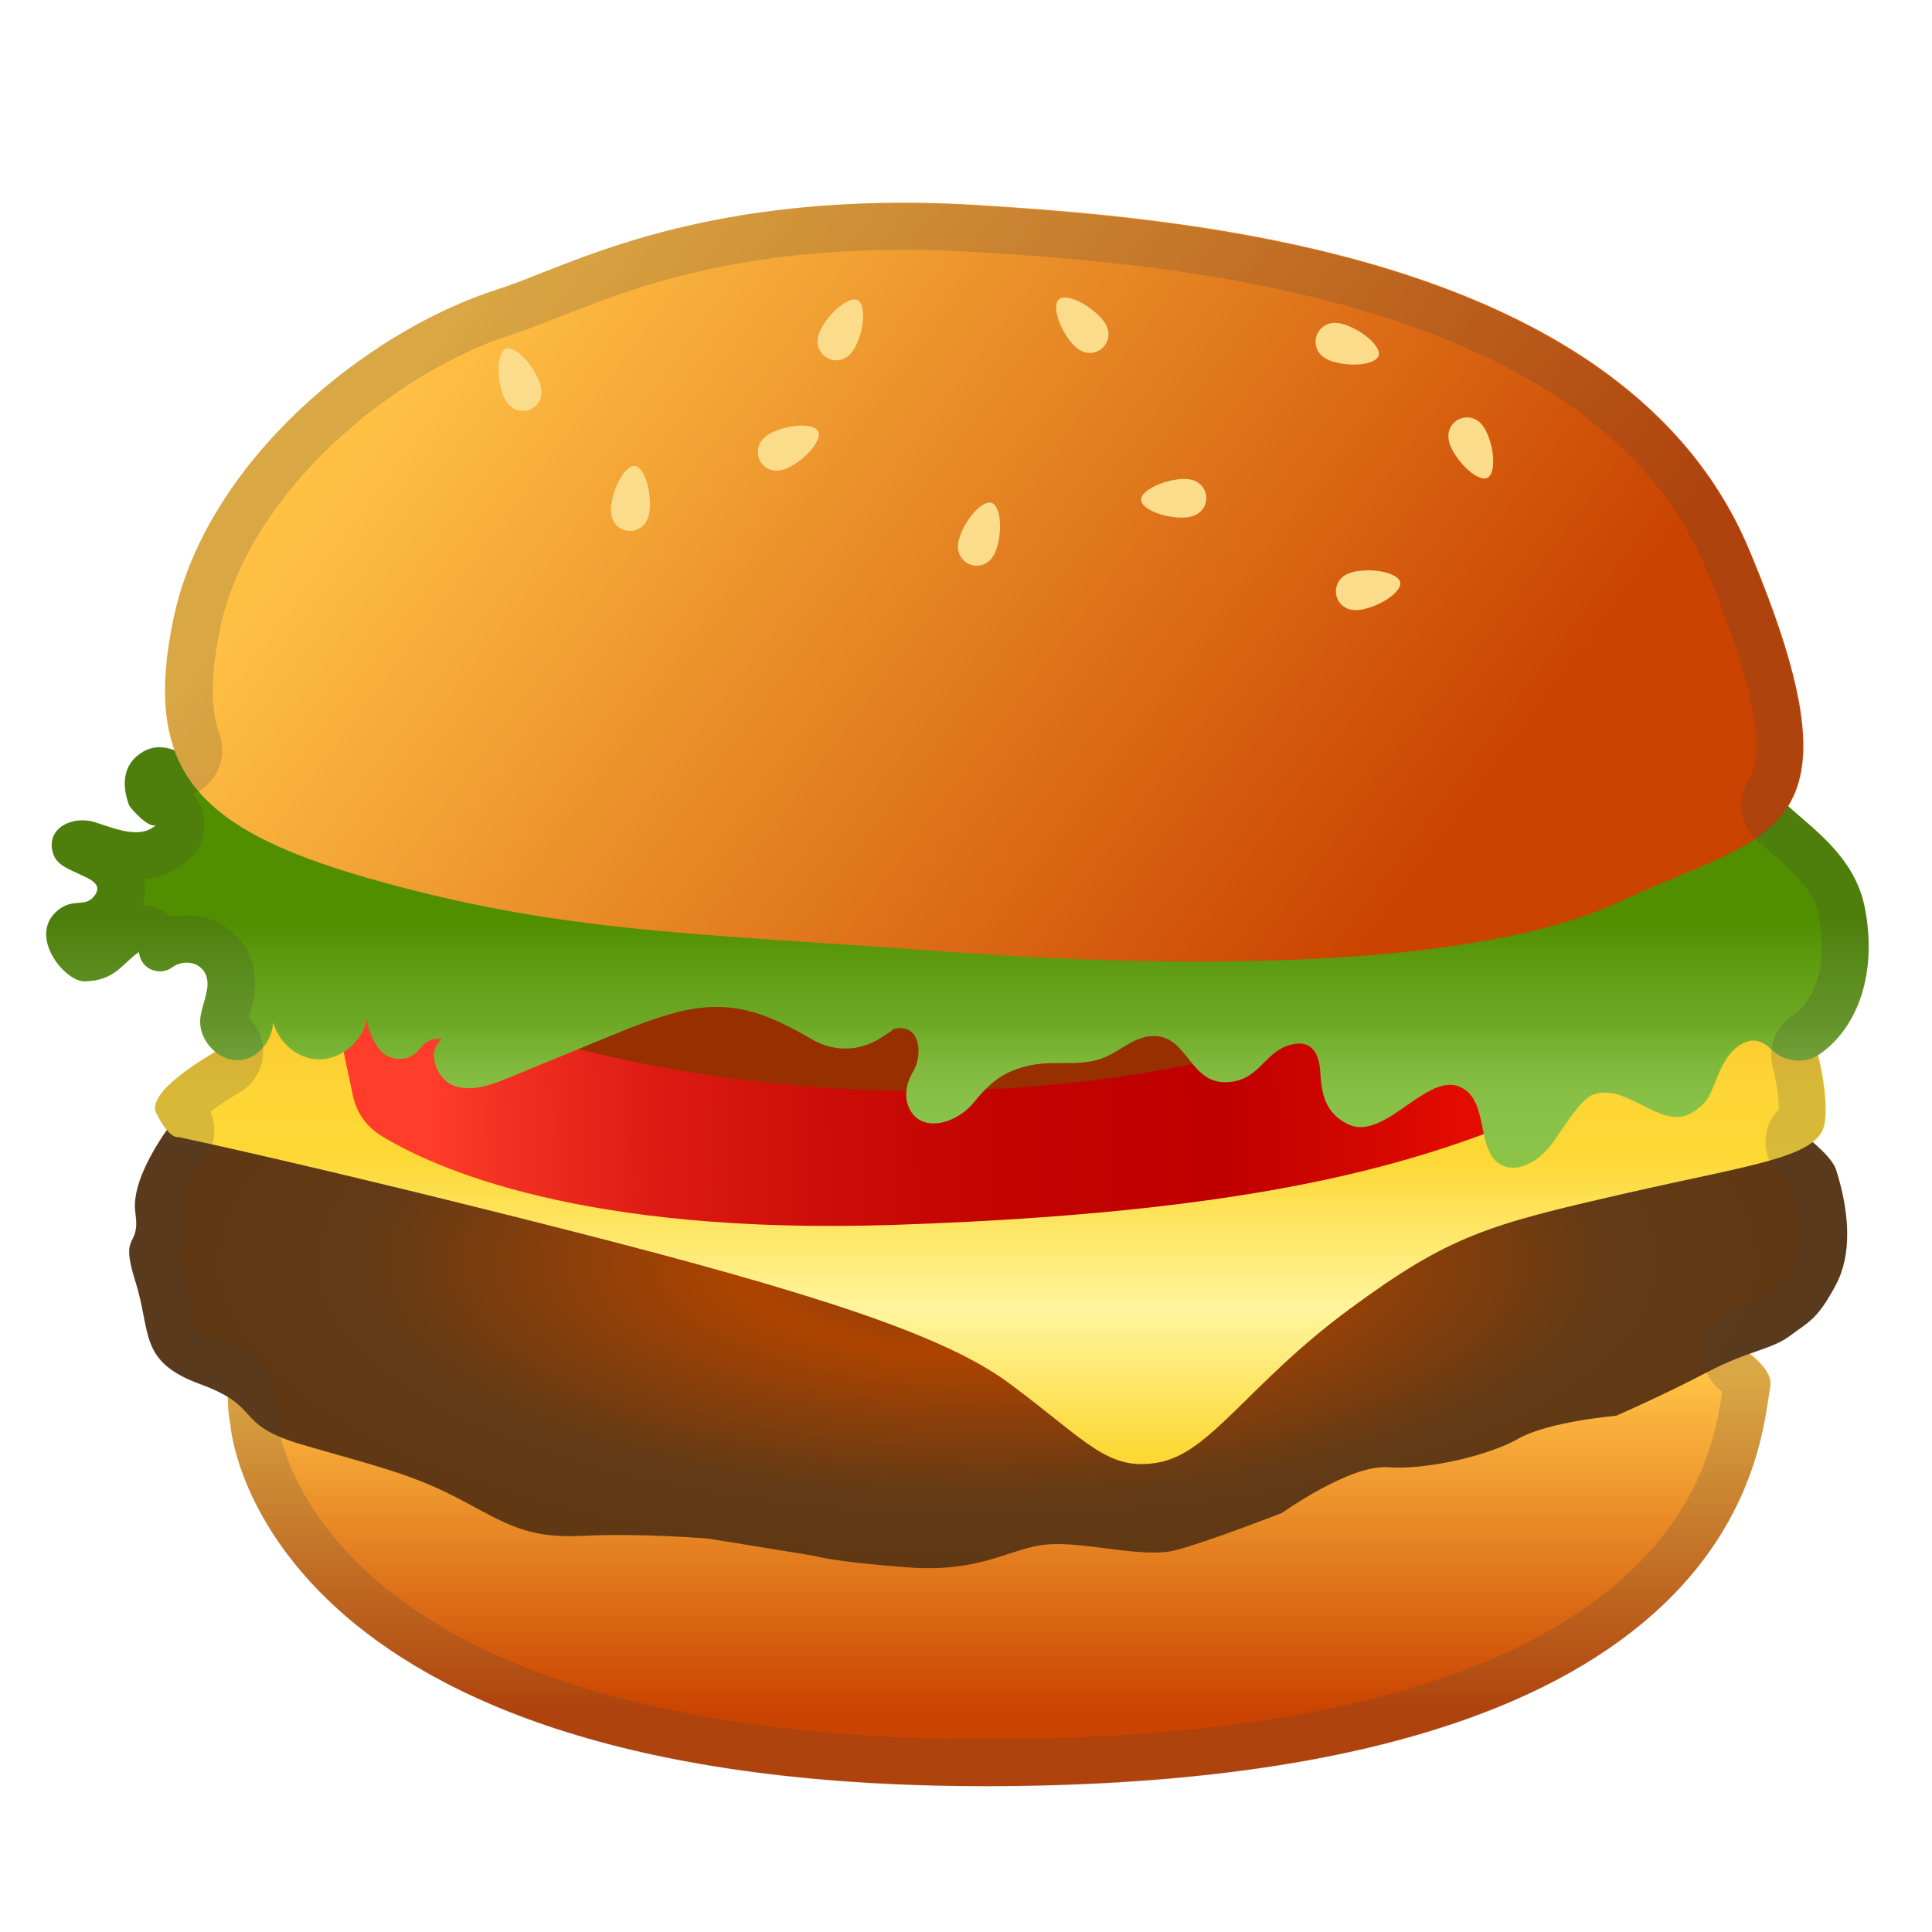
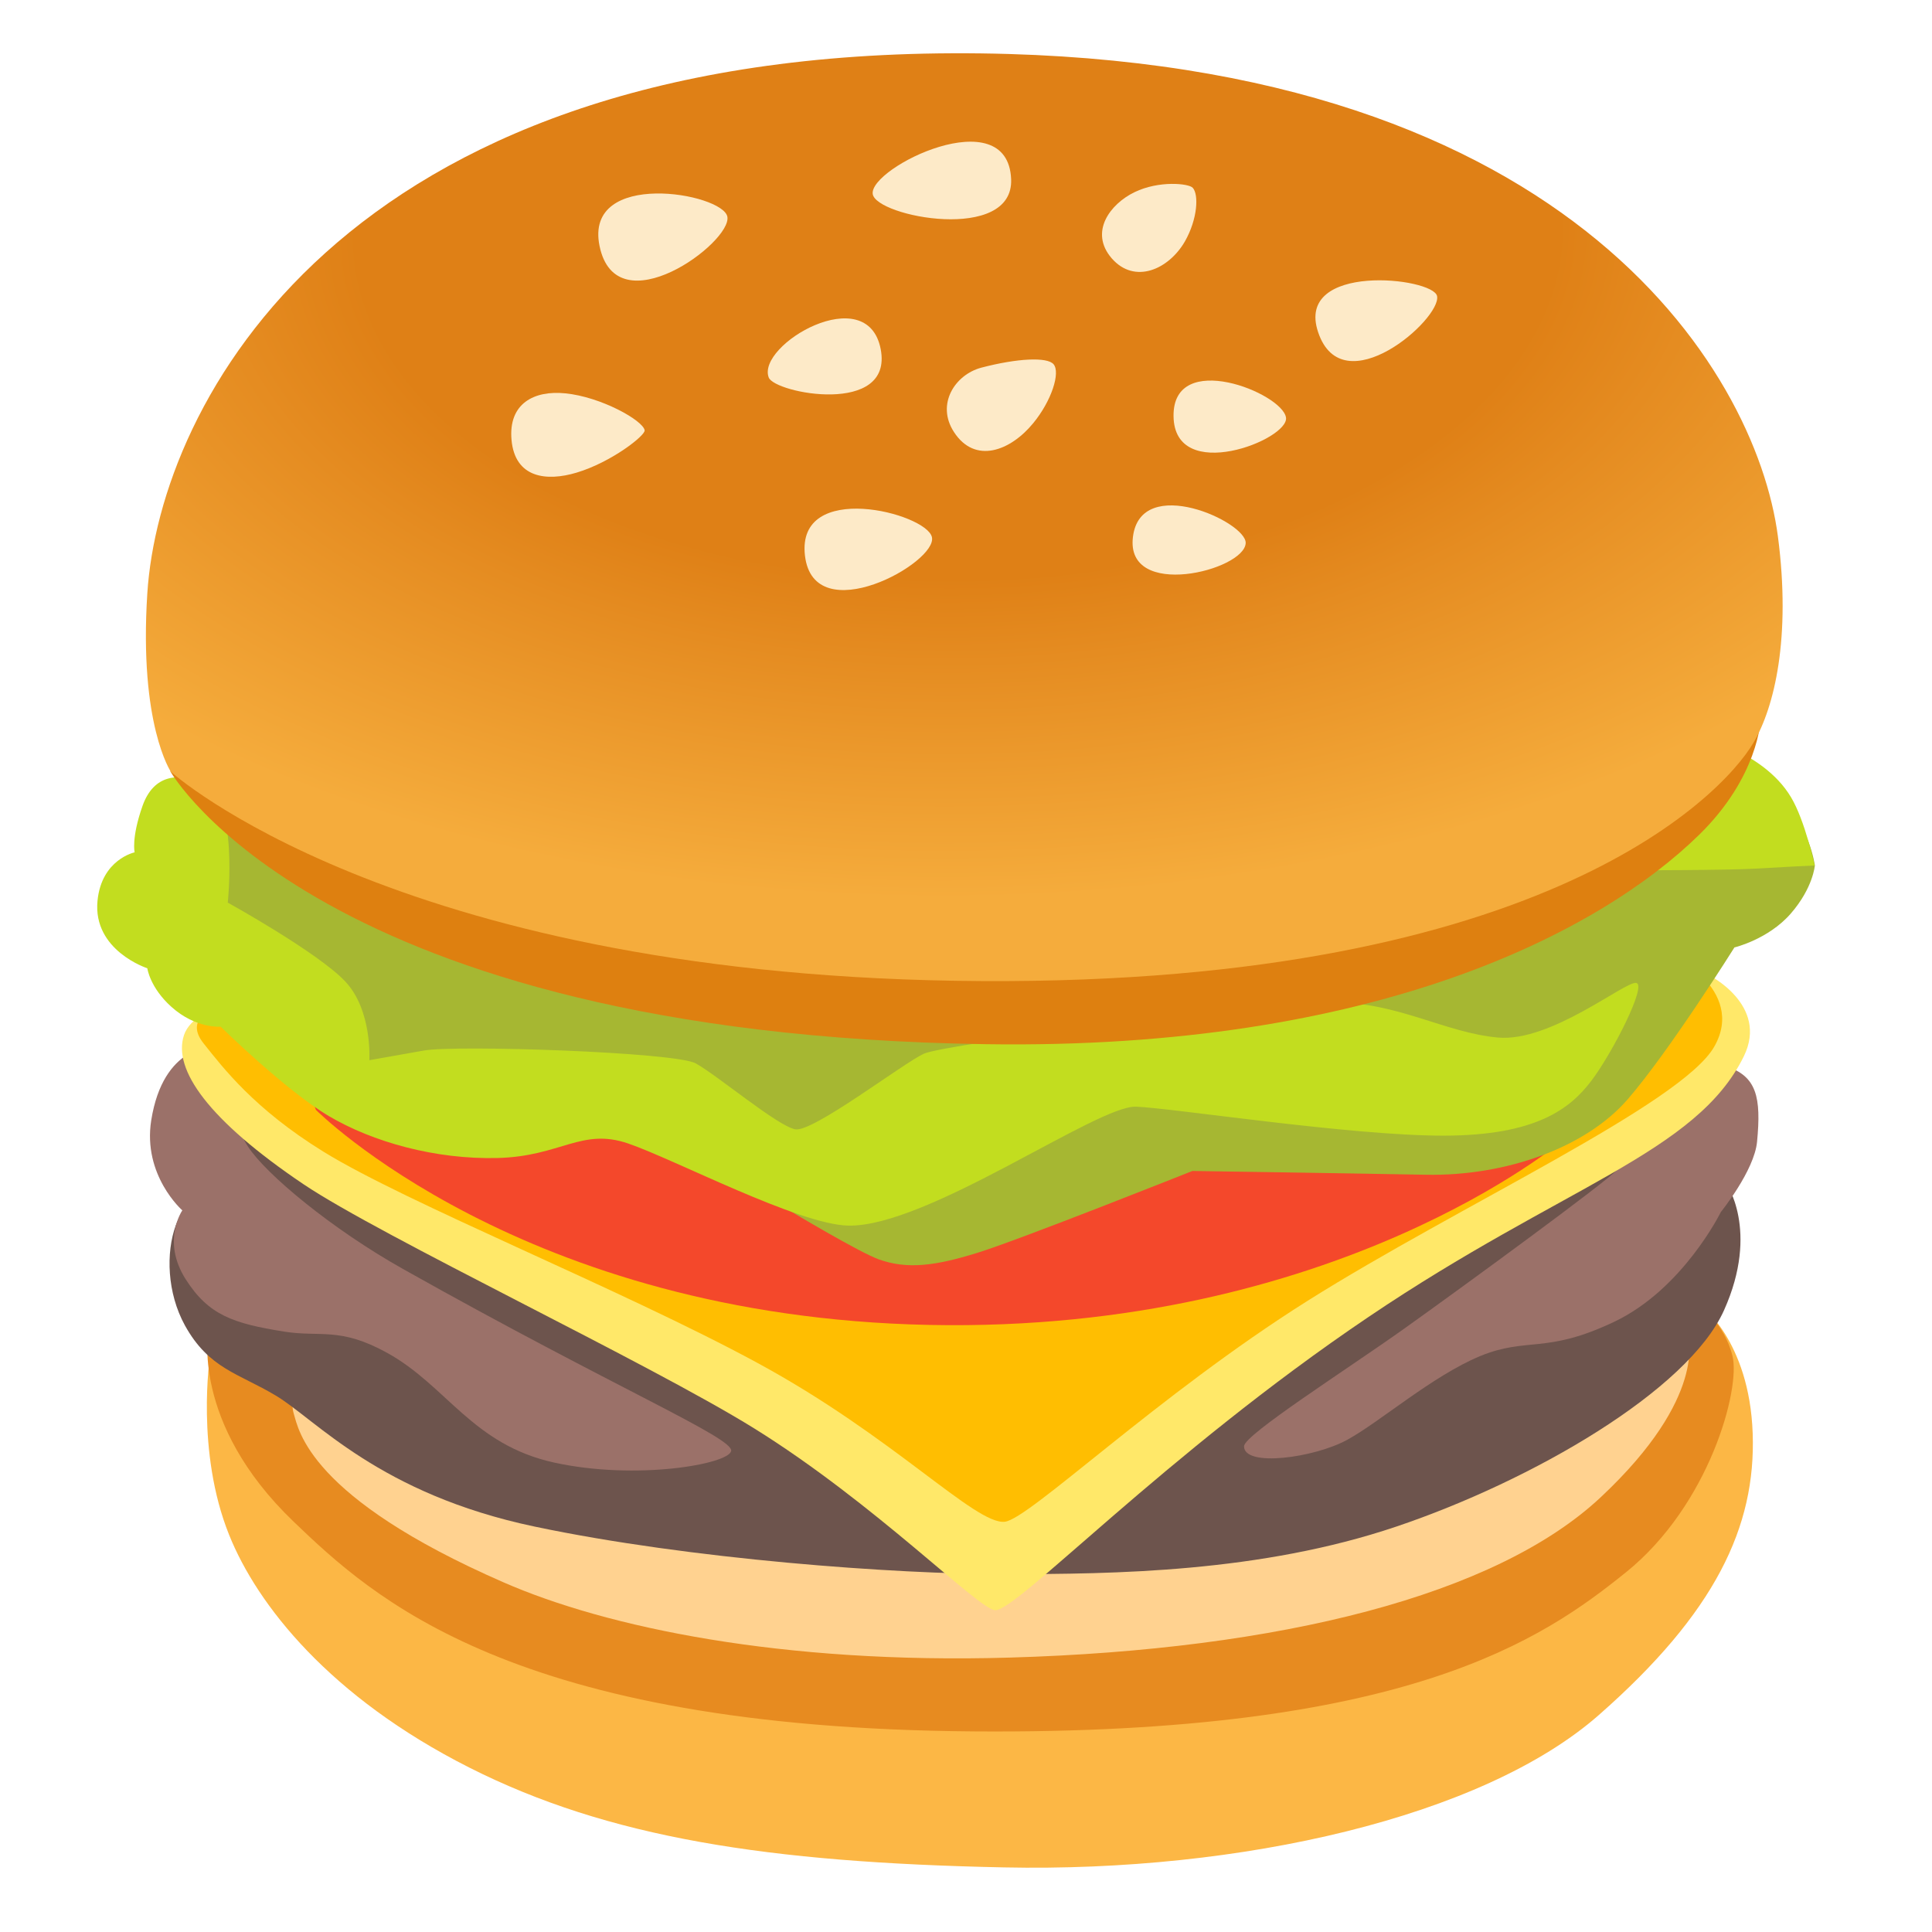
- <svg xmlns="http://www.w3.org/2000/svg" viewBox="0 0 128 128">
-   <linearGradient id="a" x1="66.207" x2="66.207" y1="91.48" y2="117.4" gradientUnits="userSpaceOnUse">
-     <stop offset="0" stop-color="#FFC044" />
-     <stop offset=".847" stop-color="#CA4300" />
-   </linearGradient>
-   <path fill="url(#a)" d="M15.27 94.4s1.62 24.29 51.1 23.93 50.2-22.67 50.92-26.45-18.53-11.34-54.16-9.72-49.82 2.15-47.86 12.24z" />
-   <radialGradient id="b" cx="65.458" cy="84.615" r="57.048" gradientTransform="matrix(1 0 0 .3802 0 51.423)" gradientUnits="userSpaceOnUse">
-     <stop offset="0" stop-color="#583223" />
-     <stop offset=".101" stop-color="#7B3915" />
-     <stop offset=".225" stop-color="#A04106" />
-     <stop offset=".291" stop-color="#AE4400" />
-     <stop offset=".321" stop-color="#A84302" />
-     <stop offset=".724" stop-color="#623A15" />
-     <stop offset=".946" stop-color="#603813" />
+ <svg xmlns="http://www.w3.org/2000/svg" version="1.1" id="Layer_2" x="0px" y="0px" viewBox="0 0 128 128" style="enable-background:new 0 0 128 128;" xml:space="preserve">
+   <path style="fill:#FCB745;" d="M13.91,89.87c0,0-0.96,6.28,1.27,11.82c1.86,4.64,6.68,10.75,15.9,15.41s19.81,6.3,35.44,6.62  c15.63,0.33,31.69-3.32,39.4-10.09c7.72-6.78,10.42-12.48,10.2-18.67c-0.22-6.19-3.51-8.54-3.51-8.54L13.91,89.87z" />
+   <path style="fill:#E78B20;" d="M18.38,83.56l-4.56,4.56c0,0-1.24,6.1,5.64,12.7c5.21,4.99,14.43,13.66,45.05,13.89  c28.66,0.22,37.67-6.08,43.2-10.53c5.54-4.45,7.62-12.18,7.07-14.35c-0.54-2.17-2.24-3.42-2.24-3.42L18.38,83.56z" />
+   <path style="fill:#FFD290;" d="M20.33,90.07c0,0-1.29,2.19-0.87,3.58c0.33,1.09,0.98,5.54,13.89,11.18  c6.83,2.99,18.45,5.43,33.54,4.99c17.9-0.52,32.24-4.12,39.18-10.64c7.11-6.67,5.75-10.64,5.75-10.64L20.33,90.07z" />
+   <path style="fill:#6D544D;" d="M16.64,74.87c0,0-4.28,4.36-4.99,6.3c-0.67,1.83-0.58,4.49,0.6,6.64c1.59,2.88,3.57,3.18,6.02,4.65  c2.65,1.58,6.84,6.51,17.15,8.68c10.31,2.17,23.88,3.15,31.15,3.15s16.93-0.11,25.94-3.15s19.32-9.01,21.71-14.33  c2.39-5.32,0.11-8.47,0.11-8.47l-5.21-3.47H16.64z" />
+   <path style="fill:#9B7169;" d="M14.14,69.34c0,0-3.32-0.15-4.12,4.88c-0.58,3.66,2.06,5.97,2.06,5.97s-1.4,2.01,0.22,4.56  c1.52,2.39,3.15,2.93,6.51,3.47c2.42,0.39,3.69-0.33,6.84,1.41c3.95,2.18,5.64,6.08,11.07,7.27s11.51,0.11,11.72-0.76  s-7.6-4.12-21.71-12.05c-4.76-2.67-9.12-6.3-10.31-8.14C15.23,74.11,14.14,69.34,14.14,69.34z" />
+   <path style="fill:#9B7169;" d="M82.42,95.82c0,1.41,4.67,0.76,6.84-0.43s5.64-4.23,8.79-5.54c3.15-1.3,4.34-0.11,8.9-2.28  c4.56-2.17,7.06-7.27,7.06-7.27s2.22-2.74,2.4-4.66c0.28-2.93-0.01-4.35-2.07-5c-2.06-0.65-6.55,6.1-7.2,6.86  c-0.65,0.76-10.27,7.79-14.07,10.5S82.42,95.06,82.42,95.82z" />
+   <path style="fill:#FFE869;" d="M18.38,65.65c0,0-5.43,0.65-6.19,2.93c-0.76,2.28,1.63,5.64,7.92,9.88  c5.16,3.47,22.84,11.82,29.85,16.17c8.03,4.99,14.83,11.96,15.96,12.05c1.41,0.11,11.2-10.29,24.75-19.43  c12.88-8.7,21.71-10.85,24.86-17.26c1.69-3.44-2.39-5.43-2.39-5.43L60.82,44.7L18.38,65.65z" />
+   <path style="fill:#FFBE01;" d="M66.57,100.82c1.62-0.18,10.09-8.36,20.08-14.65s24.75-13.03,26.92-16.82s-3.04-6.3-3.04-6.3  l-60.79-10.2l-35.6,14c0,0-1.95,0.65-0.65,2.28s3.36,4.34,7.92,7.16c5.54,3.43,19.76,9.12,28.76,14  C59.19,95.17,64.62,101.03,66.57,100.82z" />
+   <path style="fill:#F4482B;" d="M19.04,68.47l1.89,5.06c0,0,13.6,13.71,40.65,14.25c26.92,0.54,42.01-12.27,42.01-12.27l3.44-8.64  L19.04,68.47z" />
+   <path style="fill:#A6B732;" d="M54.5,76.83l-2.13,3.41c0,0,4.55,2.73,5.86,3.2c1.88,0.67,3.73,0.43,6.5-0.43  C67.5,82.16,79,77.58,79,77.58s9.51,0.14,15.48,0.25c5.29,0.1,10.59-1.8,13.36-5s7.07-10.06,7.07-10.06s2.24-0.53,3.73-2.24  s1.6-3.2,1.6-3.2s-0.43-2.88-2.02-3.62c-1.6-0.75-72.86-5.11-72.86-5.11l-28.55,2.13L12,60.64l15.87,13.53l22.37,1.28L54.5,76.83z" />
+   <path style="fill:#C2DD1F;" d="M13.49,51.91c-1.61-0.73-3.3-0.64-4.05,1.49c-0.75,2.13-0.52,3.07-0.52,3.07s-2.19,0.46-2.46,3.21  c-0.32,3.3,3.3,4.47,3.3,4.47s0.17,1.28,1.6,2.56c1.63,1.46,3.26,1.31,3.26,1.31s4.3,4.23,7.18,5.93s7.03,2.88,11.19,2.77  s5.54-2.02,8.63-0.96S52.9,81.13,56.2,81.2c5.22,0.11,16.51-7.99,19.07-7.88c2.56,0.11,14.17,1.92,20.35,1.92s8.42-1.81,9.8-3.62  c1.38-1.81,3.73-6.39,2.98-6.5c-0.75-0.11-5.65,3.94-9.16,3.62c-3.52-0.32-6.6-2.34-10.97-2.34c-4.37,0-25.67,2.77-27.06,3.41  s-7.35,5.22-8.52,5.01c-1.17-0.21-5.22-3.62-6.6-4.37s-15.91-1.23-18-0.85c-1.5,0.27-3.62,0.64-3.62,0.64s0.21-3.3-1.6-5.22  c-1.81-1.92-7.78-5.22-7.78-5.22S15.83,52.97,13.49,51.91z" />
+   <path style="fill:#C2DD1F;" d="M107.97,57.66c0,0,6.5,0,8.31-0.11c1.81-0.11,3.94-0.21,3.94-0.21s-0.62-2.95-1.56-4.52  c-1.92-3.22-6.54-4.11-6.54-4.11L107.97,57.66z" />
+   <path style="fill:#DE8010;" d="M12,47.97l-0.71,3.14c0,0,9.83,17.41,54.01,18.07c25.86,0.39,40.72-7.46,47.28-13.88  c3.93-3.85,4.06-7.59,4.06-7.59L12,47.97z" />
+   <radialGradient id="SVGID_1_" cx="63.467" cy="15.525" r="44.042" gradientTransform="matrix(0.0112 0.9999 -1.7423 0.0196 89.8031 -48.2417)" gradientUnits="userSpaceOnUse">
+     <stop offset="0.517" style="stop-color:#DF8016" />
+     <stop offset="0.643" style="stop-color:#E58C21" />
+     <stop offset="1" style="stop-color:#F5AC3C" />
  </radialGradient>
-   <path fill="url(#b)" d="M11.49 74.28s-2.88 3.6-2.52 6.06-1.08 1.14 0 4.55.18 5.31 4.32 6.82 2.16 2.65 6.66 3.98 7.2 1.89 10.44 3.6 4.5 2.65 8.28 2.46 8.28.19 8.28.19l7.02 1.14s1.08.38 6.12.76 6.84-1.33 9.36-1.52 6.3.95 8.46.38 7.02-2.46 7.02-2.46 4.5-3.22 7.02-3.03 6.66-.76 8.64-1.89c1.98-1.14 6.48-1.52 6.48-1.52s3.06-1.33 5.94-2.84c2.88-1.52 4.32-1.52 5.58-2.46 1.26-.95 1.81-1.05 3.06-3.41 1.05-2 .9-4.74 0-7.58s-15.12-10.23-15.12-10.23L22.14 63.3 11.49 74.28z" />
-   <linearGradient id="c" x1="65.618" x2="65.618" y1="65.55" y2="96.368" gradientUnits="userSpaceOnUse">
-     <stop offset=".005" stop-color="#FBC02D" />
-     <stop offset=".081" stop-color="#FCCA30" />
-     <stop offset=".209" stop-color="#FDD534" />
-     <stop offset=".36" stop-color="#FDD835" />
-     <stop offset=".69" stop-color="#FFF59D" />
-     <stop offset="1" stop-color="#FDD835" />
-   </linearGradient>
-   <path fill="url(#c)" d="M16.19 68.62s-6.73 3.33-5.83 5.13 1.45 1.58 1.45 1.58 9.04 1.9 25.77 6.16 25.07 7.04 29.26 10.14c5.22 3.87 6.55 5.9 9.97 5.25s5.94-5.24 12.6-10.15 9.21-5.59 18.26-7.66c8.55-1.96 12.87-2.38 13.23-4.67s-.9-7.64-2.52-8.46-81.51-.49-81.51-.49c-16.74-.66-20.68 3.17-20.68 3.17z" />
-   <linearGradient id="d" x1="28.444" x2="110.17" y1="68.947" y2="68.947" gradientTransform="rotate(-1.146 69.791 62.22)" gradientUnits="userSpaceOnUse">
-     <stop offset="0" stop-color="#FF3D2A" />
-     <stop offset=".041" stop-color="#F63424" />
-     <stop offset=".174" stop-color="#DD1D14" />
-     <stop offset=".314" stop-color="#CC0D09" />
-     <stop offset=".464" stop-color="#C10302" />
-     <stop offset=".64" stop-color="#BE0000" />
-     <stop offset=".99" stop-color="#FF1500" />
-   </linearGradient>
-   <path fill="url(#d)" d="M22.94 60.59l-.93 5.52 1.37 6.48c.23 1.1.9 2.06 1.85 2.64 3.46 2.13 13.29 6.62 34.05 5.92 27.09-.91 36.7-4.83 45.15-8.53 6.74-2.95 7.93-12.68 8.14-16.5-26.58 16.74-61.82 17.5-89.63 4.47z" />
-   <path fill="#972F00" d="M108.22 58.69c.02-.89 0-1.43 0-1.43l-81.98-.38-1.18 8.17c26.15 11.2 58.87 9.62 83.16-6.36z" />
-   <linearGradient id="e" x1="63.443" x2="63.443" y1="61.032" y2="78.598" gradientUnits="userSpaceOnUse">
-     <stop offset="0" stop-color="#518F00" />
-     <stop offset=".197" stop-color="#619E15" />
-     <stop offset=".404" stop-color="#6FAA27" />
-     <stop offset=".424" stop-color="#72AD2B" />
-     <stop offset=".547" stop-color="#80B93C" />
-     <stop offset=".678" stop-color="#88C147" />
-     <stop offset=".833" stop-color="#8BC34A" />
-     <stop offset="1" stop-color="#8CC63F" />
-   </linearGradient>
-   <path fill="url(#e)" d="M10.38 54.62c-1.04 1.02-2.7.3-4.07-.14s-3.06.25-2.87 1.72c.13.98.81 1.24 1.68 1.65.87.4 1.73.73 1.13 1.51-.62.81-1.39.09-2.44.97-2 1.68.48 4.73 1.81 4.69 2.03-.06 2.47-1.19 3.58-1.94l.03.16c.19.98 1.33 1.44 2.15.87l.07-.05c.68-.47 1.67-.36 2.1.35.54.9-.17 2.01-.28 3.06-.15 1.5 1.28 2.95 2.72 2.76s2.48-1.95 1.98-3.37c0 1.63 1.31 3.14 2.87 3.31s3.14-1.03 3.46-2.63c.1.71.39 1.38.81 1.95.65.88 2.04.89 2.69.01.35-.48.91-.79 1.47-.64-1.03.74-.4 2.61.78 3.06s2.47-.03 3.64-.51c2.16-.89 4.33-1.78 6.49-2.67 1.49-.61 2.99-1.23 4.54-1.64 3.77-1 6.14.06 9.13 1.79 1.36.79 3.04.77 4.38-.05.5-.31.9-.57.97-.67 1.82-.43 1.95 1.74 1.29 2.84-.44.73-.62 1.62-.26 2.4.79 1.71 3.14 1.04 4.25-.33 1.08-1.32 1.9-2.03 3.52-2.44 1.73-.44 3.36.05 4.93-.49 1.26-.43 2.14-1.49 3.47-1.51 2.28-.04 2.4 3.09 4.79 3.06 2.18-.03 2.5-1.87 4.12-2.42 1.43-.48 2.09.28 2.17 1.83s.42 2.64 1.76 3.34c2.6 1.36 5.56-4.01 7.89-2.2 1.46 1.13.72 4.06 2.34 4.93.97.52 2.16-.12 2.94-.91s2.1-3.35 3.13-3.74c2.24-.86 4.5 2.43 6.56 1.19.98-.59 1.17-1.1 1.6-2.19.42-1.09 1.05-2.26 2.14-2.55.52-.14 1.08.1 1.45.49.85.88 2.24 1.08 3.25.38 2.63-1.82 3.84-5.53 3-9.75-1.06-5.32-7.4-6.79-6.86-9.96-3.49 1.84-4.56 3.47-8.25 2.13-1.77-.64-3.48-1.66-5.36-1.67-3.19-.01-5.67 2.82-8.68 3.91-2.83 1.03-5.98.44-8.78-.69-2.79-1.13-5.36-2.78-8.12-3.99-5.73-2.51-12.26-3.01-18.28-1.41-4.51 1.2-8.97 3.56-13.57 2.82-3.37-.54-6.28-2.69-9.47-3.93-6.92-2.67-13.54 3.83-20.35 4.2-2.27.12-4.46-3.33-6.74-1.42-1.06.89-.91 2.25-.53 3.25.12.26 1.42 1.68 1.83 1.28z" />
-   <linearGradient id="f" x1="32.417" x2="101.99" y1="18.37" y2="70.162" gradientUnits="userSpaceOnUse">
-     <stop offset="0" stop-color="#FFC044" />
-     <stop offset=".847" stop-color="#CA4300" />
-   </linearGradient>
-   <path fill="url(#f)" d="M33.09 19.13c-8.9 2.81-19.43 11.52-21.59 21.83s1.68 14.16 13.92 17.51 20.87 3.36 36.95 4.56c16.07 1.2 35.51 1.2 45.11-3.36s16.55-3.84 8.4-23.27-36.7-21.9-50.64-22.79c-18.72-1.2-27.59 4.08-32.15 5.52z" />
-   <g fill="#FADC8B">
-     <path d="M35.73 25.28c.41 1.05-.14 1.67-.65 1.86-.49.19-1.32.13-1.74-.94-.48-1.25-.39-2.87.18-3.09s1.73.93 2.21 2.17zM52.24 30.98c-1.01.5-1.67 0-1.91-.49-.23-.47-.24-1.31.79-1.82 1.2-.59 2.82-.64 3.09-.09.27.56-.77 1.81-1.97 2.4zM43.04 33.81c-.12 1.12-.88 1.42-1.43 1.36-.52-.05-1.24-.49-1.12-1.63.14-1.33.96-2.73 1.57-2.67.6.06 1.11 1.61.98 2.94zM56.66 22.99c-.52 1-1.34.99-1.83.74-.46-.24-.97-.91-.44-1.93.62-1.19 1.9-2.19 2.44-1.91.54.29.45 1.91-.17 3.1zM88.26 23.94c-1.07-.34-1.21-1.15-1.04-1.68.16-.5.73-1.11 1.82-.77 1.27.4 2.48 1.49 2.3 2.07-.19.6-1.8.78-3.08.38zM72.98 21.1c.75.84.45 1.61.04 1.97-.39.35-1.2.58-1.96-.28-.89-1-1.37-2.55-.91-2.96.45-.4 1.94.27 2.83 1.27zM96.16 29.69c-.49-1.01 0-1.67.49-1.91.47-.23 1.31-.24 1.81.79.59 1.2.63 2.83.08 3.09-.54.27-1.79-.77-2.38-1.97zM90.25 40.38c-1.1.22-1.62-.43-1.72-.96-.1-.51.1-1.33 1.23-1.55 1.31-.26 2.89.11 3.01.71.12.59-1.21 1.54-2.52 1.8zM78.37 31.73c1.12-.04 1.53.68 1.55 1.22.02.52-.31 1.29-1.46 1.34-1.34.05-2.84-.56-2.86-1.17s1.44-1.33 2.77-1.39zM66.01 36.4c-.36 1.06-1.18 1.19-1.7 1.01-.5-.17-1.1-.75-.73-1.84.43-1.27 1.54-2.45 2.12-2.25.59.19.74 1.81.31 3.08z" />
-   </g>
-   <path fill="#424242" d="M59.88 16.55c1.67 0 3.4.06 5.16.17 11.01.71 40.26 2.58 47.95 20.89 3.14 7.48 4.07 12.1 2.83 14.13-.78 1.28-.54 2.94.57 3.94.28.25.57.51.88.77 1.49 1.29 2.9 2.5 3.24 4.24.56 2.82-.07 5.35-1.61 6.51-.02.01-.05.03-.07.04a3.129 3.129 0 00-1.39 3.43c.31 1.21.41 2.23.41 2.82a3.113 3.113 0 00.2 4.53c.39.33.59.55.68.66.63 2.12.69 3.91.14 4.94-.69 1.31-.87 1.44-1.53 1.91-.2.14-.41.29-.64.47-.24.18-.63.32-1.36.58l-.46.16c-1.07.38-1.85 1.32-2.03 2.44s.26 2.26 1.16 2.96c.03.03.06.05.09.07-.39 2.57-1.23 7.81-7.03 12.74-7.84 6.67-21.54 10.13-40.71 10.27H65.3c-13.01 0-30.61-1.87-40.63-10.76-5.74-5.1-6.26-10.09-6.27-10.26-.01-.13-.03-.26-.05-.39-.08-.43-.12-.83-.12-1.19.02-1.1-.54-2.13-1.47-2.71-.66-.41-1.44-.78-2.38-1.12-1.46-.53-1.46-.53-1.78-2.21-.14-.72-.31-1.61-.63-2.62-.12-.37-.18-.62-.22-.79.33-.76.56-1.72.33-3.25-.02-.31.33-1.52 1.55-3.24.64-.9.74-2.05.32-3.03.41-.32 1.04-.75 1.95-1.29.88-.52 1.45-1.44 1.53-2.46a3.13 3.13 0 00-.93-2.46c.02-.06.03-.12.05-.18.27-.94.77-2.7-.28-4.46-.81-1.35-2.25-2.16-3.86-2.16-.36 0-.72.04-1.07.12-.26-.24-.57-.44-.91-.57-.32-.13-.65-.21-.98-.23.21-.68.18-1.29.1-1.71 1.47-.13 2.46-.81 3.06-1.39a3.126 3.126 0 00.18-4.27 2.9 2.9 0 001.02-.68c.86-.86 1.14-2.13.73-3.27-.61-1.67-.59-3.97.05-7.03 1.87-8.94 11.37-16.94 19.48-19.5.88-.28 1.84-.66 2.94-1.09 4.45-1.78 11.23-4.47 22.87-4.47m0-3.12c-15.1 0-22.69 4.4-26.79 5.69-8.9 2.81-19.43 11.52-21.59 21.83-.76 3.63-.76 6.44.07 8.73-.33-.12-.66-.2-1-.2-.49 0-.98.16-1.48.58-1.06.89-.91 2.25-.53 3.25.09.25 1.1 1.37 1.63 1.37.07 0 .14-.02.19-.07-.39.39-.87.53-1.38.53-.86 0-1.83-.38-2.69-.66-.28-.09-.57-.13-.85-.13-1.12 0-2.17.68-2.02 1.85.13.98.81 1.24 1.68 1.65.87.4 1.73.73 1.13 1.51-.62.81-1.39.09-2.44.96C1.83 61.98 4.26 65 5.6 65h.03c2.03 0 2.47-1.19 3.58-1.94l.03.16a1.383 1.383 0 002.15.87l.07-.05c.27-.19.59-.28.91-.28.47 0 .93.21 1.19.64.54.9-.17 2.01-.27 3.06-.08.86.35 1.69 1 2.21-1.92 1.13-4.52 2.93-3.94 4.09.27.54.5.88.7 1.12-.79 1.12-2.36 3.62-2.09 5.48.36 2.46-1.08 1.14 0 4.55s.18 5.31 4.32 6.82c.8.29 1.37.57 1.81.84-.01.58.05 1.19.17 1.85 0 0 1.6 23.94 50.02 23.94h1.08c49.48-.36 50.2-22.67 50.92-26.45.12-.65-.35-1.41-1.38-2.21 1.1-.4 1.91-.63 2.64-1.18 1.26-.95 1.81-1.05 3.06-3.41 1.05-2 .9-4.74 0-7.58-.16-.49-.72-1.13-1.54-1.84.46-.36.74-.77.82-1.27.17-1.08-.03-2.85-.45-4.5.04-.02.08-.04.11-.06 2.63-1.82 3.84-5.53 3-9.75-.65-3.26-3.27-5.07-5.09-6.71 1.74-2.84 1.35-7.52-2.61-16.96-8.16-19.43-36.68-21.9-50.62-22.79a62.44 62.44 0 00-5.34-.22z" opacity=".2" />
+   <path style="fill:url(#SVGID_1_);" d="M9.76,39.31c-0.56,8.7,1.56,11.82,1.56,11.82s14.62,13.24,51.96,13.85  c38.27,0.62,50.71-12.07,52.89-15.77c1.39-2.35,2.5-6.96,1.62-13.68c-1.46-11.1-14.24-32.16-54.69-32S10.58,26.68,9.76,39.31z" />
+   <path style="fill:#FDEAC8;" d="M48.19,14.36c0.31,1.7-7.36,7.36-8.47,1.93C38.68,11.18,47.9,12.79,48.19,14.36z" />
+   <path style="fill:#FDEAC8;" d="M50.93,25.01c0.4,1.05,8.26,2.56,7.42-1.87C57.47,18.53,50.11,22.85,50.93,25.01z" />
+   <path style="fill:#FDEAC8;" d="M57.82,12.85c0.2,1.51,9.36,3.27,9.17-0.99C66.76,6.6,57.59,11.1,57.82,12.85z" />
+   <path style="fill:#FDEAC8;" d="M42.71,28.51c0.05,0.34-2.2,2.11-4.5,2.8c-2.02,0.61-4.09,0.35-4.32-2.16  c-0.22-2.42,1.5-3.3,3.56-3.09C39.82,26.29,42.61,27.86,42.71,28.51z" />
+   <path style="fill:#FDEAC8;" d="M61.74,35.58c-0.38-1.59-8.99-3.8-8.41,1.23C53.92,41.82,62.15,37.27,61.74,35.58z" />
+   <path style="fill:#FDEAC8;" d="M69.8,24.13c-0.42-0.49-2.39-0.4-4.79,0.23c-1.73,0.46-3.01,2.41-1.81,4.26  c1.4,2.16,3.75,1.25,5.25-0.58C69.67,26.56,70.27,24.68,69.8,24.13z" />
+   <path style="fill:#FDEAC8;" d="M79.02,12.44c-0.27-0.29-2.24-0.49-3.85,0.29c-1.62,0.78-3.02,2.64-1.52,4.38  c1.52,1.75,3.78,0.74,4.85-1.11C79.35,14.51,79.43,12.88,79.02,12.44z" />
+   <path style="fill:#FDEAC8;" d="M85.2,27.66c-0.26-1.63-7.5-4.53-7.45-0.09C77.8,32.12,85.43,29.13,85.2,27.66z" />
+   <path style="fill:#FDEAC8;" d="M95.21,19.62c-0.24-1.25-9.45-2.26-7.88,2.39C88.96,26.86,95.5,21.14,95.21,19.62z" />
+   <path style="fill:#FDEAC8;" d="M82.53,35.98c0.06-1.4-6.95-4.61-7.47-0.41S82.45,37.8,82.53,35.98z" />
</svg>
